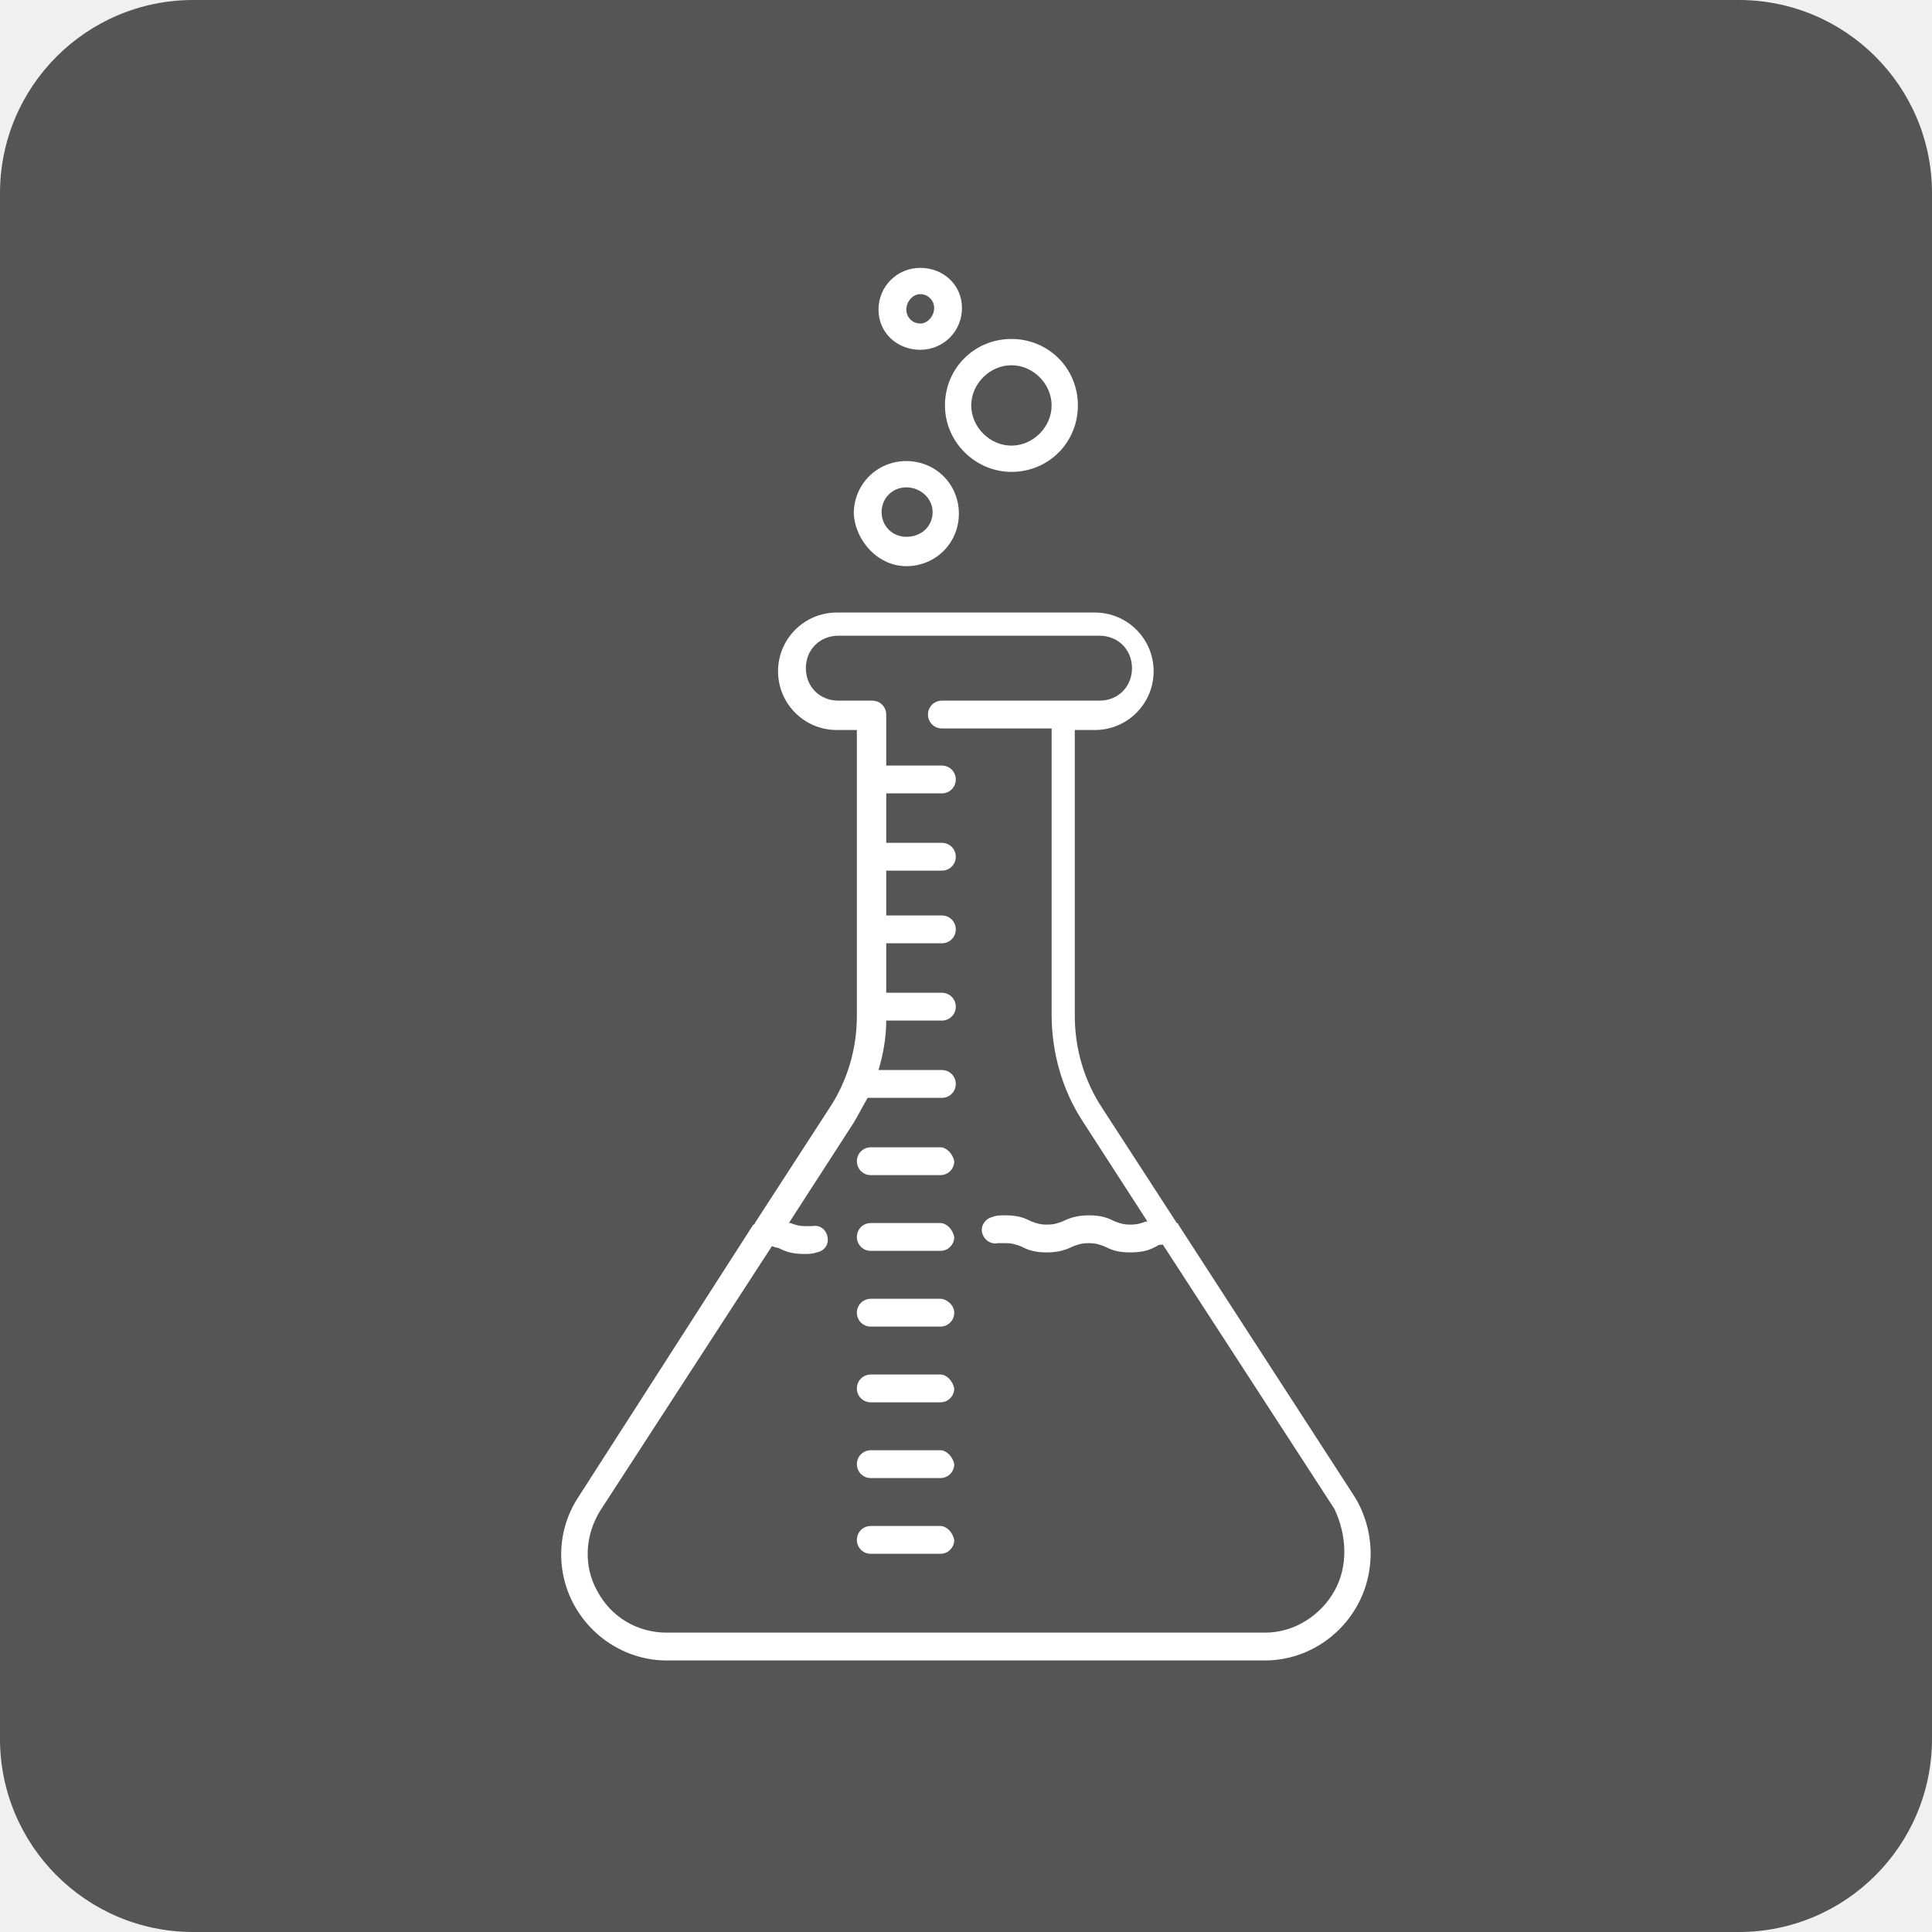
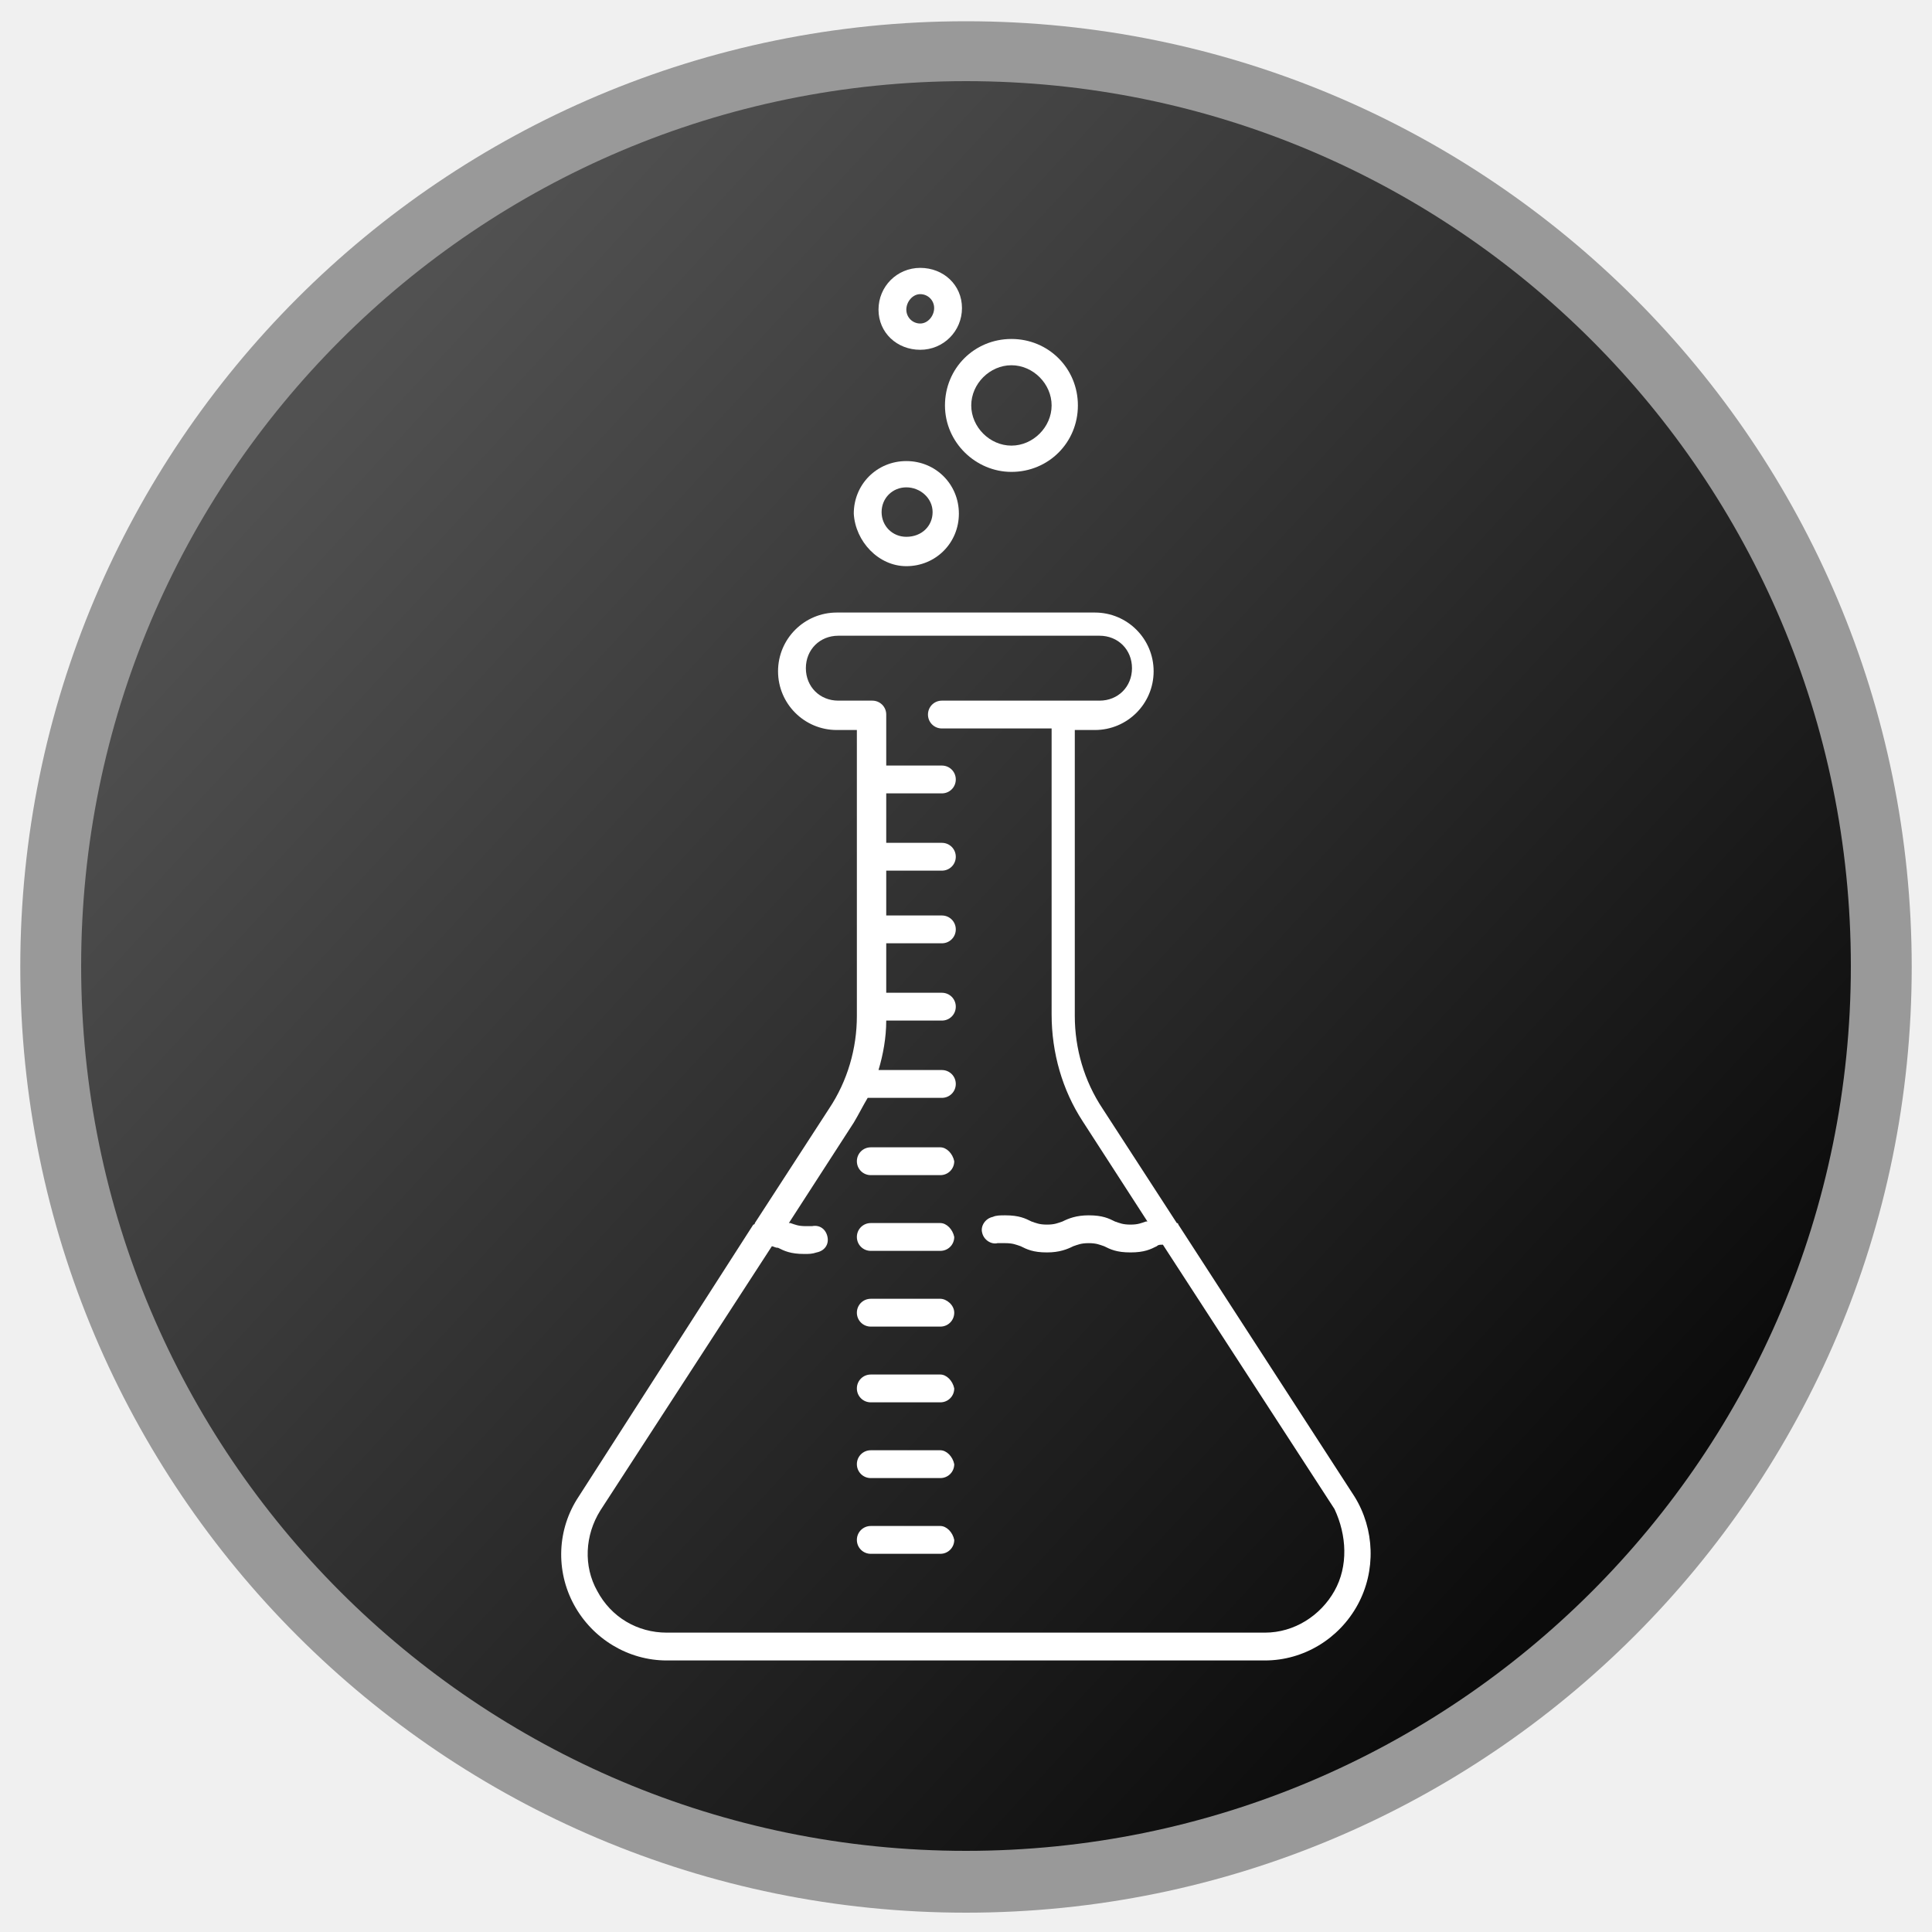
- <svg xmlns="http://www.w3.org/2000/svg" version="1.1" width="1000" height="1000">
-   <rect width="1000" height="1000" rx="100" ry="100" fill="#555555" />
+ <svg xmlns="http://www.w3.org/2000/svg" version="1.1" id="flask" x="0px" y="0px" viewBox="0 0 1000 1000" style="enable-background:new 0 0 1000 1000;" xml:space="preserve">
+   <style type="text/css">
+ 	.st0{fill:#999999;}
+ 	.st1{fill:url(#SVGID_1_);}
+ 	.st2{fill:#FFFFFF;}
+ </style>
+   <circle class="st0" cx="500" cy="500.5" r="489.5" />
+   <linearGradient id="SVGID_1_" gradientUnits="userSpaceOnUse" x1="173.131" y1="197.606" x2="829.763" y2="805.071">
+     <stop offset="0" style="stop-color:#515151" />
+     <stop offset="0.998" style="stop-color:#0B0B0B" />
+   </linearGradient>
+   <circle class="st1" cx="500" cy="500" r="458" />
  <g transform="matrix(8,0,0,8,100.3146,106.65)">
-     <svg version="1.1" width="100" height="100">
-       <svg version="1.1" id="flask" x="0px" y="0px" viewBox="0 0 100 100" style="enable-background:new 0 0 100 100;" xml:space="preserve">
-         <style type="text/css">
- 	.st0{fill:#FFFFFF;}
- </style>
-         <g>
-           <path class="st0" d="M75.1,83.5L63.7,65.9c0,0,0-0.1-0.1-0.1l-4.8-7.4c-1.2-1.8-1.8-3.9-1.8-6V33.9h1.3c2.1,0,3.8-1.7,3.8-3.8   s-1.7-3.8-3.8-3.8H41.6c-2.1,0-3.8,1.7-3.8,3.8s1.7,3.8,3.8,3.8h1.3v18.5c0,2.1-0.6,4.2-1.8,6l-4.8,7.4c0,0,0,0.1-0.1,0.1   L24.9,83.5c-1.4,2.1-1.5,4.8-0.3,7c1.2,2.2,3.5,3.6,6,3.6h38.7c2.5,0,4.8-1.4,6-3.6C76.5,88.3,76.4,85.6,75.1,83.5z M73.8,89.6   c-0.9,1.6-2.6,2.7-4.5,2.7H30.6c-1.9,0-3.6-1-4.5-2.7c-0.9-1.6-0.8-3.6,0.2-5.2l11.1-17.1c0.1,0,0.2,0.1,0.4,0.1   c0.4,0.2,0.8,0.4,1.7,0.4c0.3,0,0.5,0,0.8-0.1c0.5-0.1,0.8-0.5,0.7-1c-0.1-0.5-0.5-0.8-1-0.7c-0.1,0-0.3,0-0.4,0   c-0.5,0-0.7-0.1-1-0.2c0,0-0.1,0-0.1,0l4.2-6.5c0.3-0.5,0.6-1.1,0.9-1.6h4.8c0.5,0,0.9-0.4,0.9-0.9c0-0.5-0.4-0.9-0.9-0.9h-4.1   c0.3-1,0.5-2.1,0.5-3.2h3.6c0.5,0,0.9-0.4,0.9-0.9c0-0.5-0.4-0.9-0.9-0.9h-3.6v-3.2h3.6c0.5,0,0.9-0.4,0.9-0.9s-0.4-0.9-0.9-0.9   h-3.6V43h3.6c0.5,0,0.9-0.4,0.9-0.9s-0.4-0.9-0.9-0.9h-3.6v-3.2h3.6c0.5,0,0.9-0.4,0.9-0.9c0-0.5-0.4-0.9-0.9-0.9h-3.6v-3.3   c0-0.5-0.4-0.9-0.9-0.9h-2.2c-1.2,0-2.1-0.9-2.1-2.1s0.9-2.1,2.1-2.1h16.9c1.2,0,2.1,0.9,2.1,2.1s-0.9,2.1-2.1,2.1h-2.2   c0,0,0,0,0,0h-8c-0.5,0-0.9,0.4-0.9,0.9c0,0.5,0.4,0.9,0.9,0.9h7.1v18.5c0,2.5,0.7,4.9,2,6.9l4.2,6.5c0,0-0.1,0-0.1,0   c-0.3,0.1-0.5,0.2-1,0.2s-0.7-0.1-1-0.2c-0.4-0.2-0.8-0.4-1.7-0.4c-0.8,0-1.3,0.2-1.7,0.4c-0.3,0.1-0.5,0.2-1,0.2   c-0.5,0-0.7-0.1-1-0.2c-0.4-0.2-0.8-0.4-1.7-0.4c-0.3,0-0.6,0-0.8,0.1c-0.5,0.1-0.8,0.6-0.7,1c0.1,0.5,0.6,0.8,1,0.7   c0.1,0,0.3,0,0.5,0c0.5,0,0.7,0.1,1,0.2c0.4,0.2,0.8,0.4,1.7,0.4c0.8,0,1.3-0.2,1.7-0.4c0.3-0.1,0.5-0.2,1-0.2s0.7,0.1,1,0.2   c0.4,0.2,0.8,0.4,1.7,0.4s1.3-0.2,1.7-0.4c0.1-0.1,0.2-0.1,0.4-0.1l11.1,17.1C74.6,86,74.7,88,73.8,89.6z" />
-           <path class="st0" d="M48.3,60.9h-4.5c-0.5,0-0.9,0.4-0.9,0.9s0.4,0.9,0.9,0.9h4.5c0.5,0,0.9-0.4,0.9-0.9   C49.1,61.3,48.7,60.9,48.3,60.9z" />
-           <path class="st0" d="M48.3,65.8h-4.5c-0.5,0-0.9,0.4-0.9,0.9c0,0.5,0.4,0.9,0.9,0.9h4.5c0.5,0,0.9-0.4,0.9-0.9   C49.1,66.2,48.7,65.8,48.3,65.8z" />
-           <path class="st0" d="M48.3,70.7h-4.5c-0.5,0-0.9,0.4-0.9,0.9s0.4,0.9,0.9,0.9h4.5c0.5,0,0.9-0.4,0.9-0.9S48.7,70.7,48.3,70.7z" />
-           <path class="st0" d="M48.3,75.6h-4.5c-0.5,0-0.9,0.4-0.9,0.9s0.4,0.9,0.9,0.9h4.5c0.5,0,0.9-0.4,0.9-0.9   C49.1,76,48.7,75.6,48.3,75.6z" />
-           <path class="st0" d="M48.3,80.5h-4.5c-0.5,0-0.9,0.4-0.9,0.9s0.4,0.9,0.9,0.9h4.5c0.5,0,0.9-0.4,0.9-0.9   C49.1,80.9,48.7,80.5,48.3,80.5z" />
-           <path class="st0" d="M48.3,85.4h-4.5c-0.5,0-0.9,0.4-0.9,0.9c0,0.5,0.4,0.9,0.9,0.9h4.5c0.5,0,0.9-0.4,0.9-0.9   C49.1,85.8,48.7,85.4,48.3,85.4z" />
-           <path class="st0" d="M46.1,23.3c1.9,0,3.4-1.5,3.4-3.4c0-1.9-1.5-3.4-3.4-3.4c-1.9,0-3.4,1.5-3.4,3.4   C42.8,21.7,44.3,23.3,46.1,23.3z M46.1,18.2c0.9,0,1.7,0.7,1.7,1.6s-0.7,1.6-1.7,1.6c-0.9,0-1.6-0.7-1.6-1.6S45.2,18.2,46.1,18.2z" />
-           <path class="st0" d="M52.9,17.2c2.4,0,4.3-1.9,4.3-4.3s-1.9-4.3-4.3-4.3c-2.4,0-4.3,1.9-4.3,4.3S50.6,17.2,52.9,17.2z M52.9,10.3   c1.4,0,2.6,1.2,2.6,2.6s-1.2,2.6-2.6,2.6s-2.6-1.2-2.6-2.6S51.5,10.3,52.9,10.3z" />
-           <path class="st0" d="M47,9.3c1.5,0,2.7-1.2,2.7-2.7S48.5,4,47,4c-1.5,0-2.7,1.2-2.7,2.7S45.5,9.3,47,9.3z M47,5.7   c0.5,0,0.9,0.4,0.9,0.9S47.5,7.6,47,7.6c-0.5,0-0.9-0.4-0.9-0.9S46.5,5.7,47,5.7z" />
-         </g>
-       </svg>
-     </svg>
+     <g>
+       <path class="st2" d="M75.1,83.5L63.7,65.9c0,0,0-0.1-0.1-0.1l-4.8-7.4c-1.2-1.8-1.8-3.9-1.8-6V33.9h1.3c2.1,0,3.8-1.7,3.8-3.8    s-1.7-3.8-3.8-3.8H41.6c-2.1,0-3.8,1.7-3.8,3.8s1.7,3.8,3.8,3.8h1.3v18.5c0,2.1-0.6,4.2-1.8,6l-4.8,7.4c0,0,0,0.1-0.1,0.1    L24.9,83.5c-1.4,2.1-1.5,4.8-0.3,7s3.5,3.6,6,3.6h38.7c2.5,0,4.8-1.4,6-3.6S76.4,85.6,75.1,83.5z M73.8,89.6    c-0.9,1.6-2.6,2.7-4.5,2.7H30.6c-1.9,0-3.6-1-4.5-2.7c-0.9-1.6-0.8-3.6,0.2-5.2l11.1-17.1c0.1,0,0.2,0.1,0.4,0.1    c0.4,0.2,0.8,0.4,1.7,0.4c0.3,0,0.5,0,0.8-0.1c0.5-0.1,0.8-0.5,0.7-1s-0.5-0.8-1-0.7c-0.1,0-0.3,0-0.4,0c-0.5,0-0.7-0.1-1-0.2    h-0.1l4.2-6.5c0.3-0.5,0.6-1.1,0.9-1.6h4.8c0.5,0,0.9-0.4,0.9-0.9s-0.4-0.9-0.9-0.9h-4.1c0.3-1,0.5-2.1,0.5-3.2h3.6    c0.5,0,0.9-0.4,0.9-0.9s-0.4-0.9-0.9-0.9h-3.6v-3.2h3.6c0.5,0,0.9-0.4,0.9-0.9s-0.4-0.9-0.9-0.9h-3.6V43h3.6    c0.5,0,0.9-0.4,0.9-0.9s-0.4-0.9-0.9-0.9h-3.6V38h3.6c0.5,0,0.9-0.4,0.9-0.9s-0.4-0.9-0.9-0.9h-3.6v-3.3c0-0.5-0.4-0.9-0.9-0.9    h-2.2c-1.2,0-2.1-0.9-2.1-2.1s0.9-2.1,2.1-2.1h16.9c1.2,0,2.1,0.9,2.1,2.1S59.8,32,58.6,32h-2.2l0,0h-8c-0.5,0-0.9,0.4-0.9,0.9    s0.4,0.9,0.9,0.9h7.1v18.5c0,2.5,0.7,4.9,2,6.9l4.2,6.5h-0.1c-0.3,0.1-0.5,0.2-1,0.2s-0.7-0.1-1-0.2c-0.4-0.2-0.8-0.4-1.7-0.4    c-0.8,0-1.3,0.2-1.7,0.4c-0.3,0.1-0.5,0.2-1,0.2s-0.7-0.1-1-0.2c-0.4-0.2-0.8-0.4-1.7-0.4c-0.3,0-0.6,0-0.8,0.1    c-0.5,0.1-0.8,0.6-0.7,1c0.1,0.5,0.6,0.8,1,0.7c0.1,0,0.3,0,0.5,0c0.5,0,0.7,0.1,1,0.2c0.4,0.2,0.8,0.4,1.7,0.4    c0.8,0,1.3-0.2,1.7-0.4c0.3-0.1,0.5-0.2,1-0.2s0.7,0.1,1,0.2c0.4,0.2,0.8,0.4,1.7,0.4s1.3-0.2,1.7-0.4c0.1-0.1,0.2-0.1,0.4-0.1    l11.1,17.1C74.6,86,74.7,88,73.8,89.6z" />
+       <path class="st2" d="M48.3,60.9h-4.5c-0.5,0-0.9,0.4-0.9,0.9s0.4,0.9,0.9,0.9h4.5c0.5,0,0.9-0.4,0.9-0.9    C49.1,61.3,48.7,60.9,48.3,60.9z" />
+       <path class="st2" d="M48.3,65.8h-4.5c-0.5,0-0.9,0.4-0.9,0.9s0.4,0.9,0.9,0.9h4.5c0.5,0,0.9-0.4,0.9-0.9    C49.1,66.2,48.7,65.8,48.3,65.8z" />
+       <path class="st2" d="M48.3,70.7h-4.5c-0.5,0-0.9,0.4-0.9,0.9s0.4,0.9,0.9,0.9h4.5c0.5,0,0.9-0.4,0.9-0.9S48.7,70.7,48.3,70.7z" />
+       <path class="st2" d="M48.3,75.6h-4.5c-0.5,0-0.9,0.4-0.9,0.9s0.4,0.9,0.9,0.9h4.5c0.5,0,0.9-0.4,0.9-0.9    C49.1,76,48.7,75.6,48.3,75.6z" />
+       <path class="st2" d="M48.3,80.5h-4.5c-0.5,0-0.9,0.4-0.9,0.9s0.4,0.9,0.9,0.9h4.5c0.5,0,0.9-0.4,0.9-0.9    C49.1,80.9,48.7,80.5,48.3,80.5z" />
+       <path class="st2" d="M48.3,85.4h-4.5c-0.5,0-0.9,0.4-0.9,0.9s0.4,0.9,0.9,0.9h4.5c0.5,0,0.9-0.4,0.9-0.9    C49.1,85.8,48.7,85.4,48.3,85.4z" />
+       <path class="st2" d="M46.1,23.3c1.9,0,3.4-1.5,3.4-3.4s-1.5-3.4-3.4-3.4s-3.4,1.5-3.4,3.4C42.8,21.7,44.3,23.3,46.1,23.3z     M46.1,18.2c0.9,0,1.7,0.7,1.7,1.6s-0.7,1.6-1.7,1.6c-0.9,0-1.6-0.7-1.6-1.6S45.2,18.2,46.1,18.2z" />
+       <path class="st2" d="M52.9,17.2c2.4,0,4.3-1.9,4.3-4.3s-1.9-4.3-4.3-4.3c-2.4,0-4.3,1.9-4.3,4.3S50.6,17.2,52.9,17.2z M52.9,10.3    c1.4,0,2.6,1.2,2.6,2.6s-1.2,2.6-2.6,2.6s-2.6-1.2-2.6-2.6S51.5,10.3,52.9,10.3z" />
+       <path class="st2" d="M47,9.3c1.5,0,2.7-1.2,2.7-2.7S48.5,4,47,4s-2.7,1.2-2.7,2.7S45.5,9.3,47,9.3z M47,5.7c0.5,0,0.9,0.4,0.9,0.9    s-0.4,1-0.9,1s-0.9-0.4-0.9-0.9S46.5,5.7,47,5.7z" />
+     </g>
  </g>
</svg>
